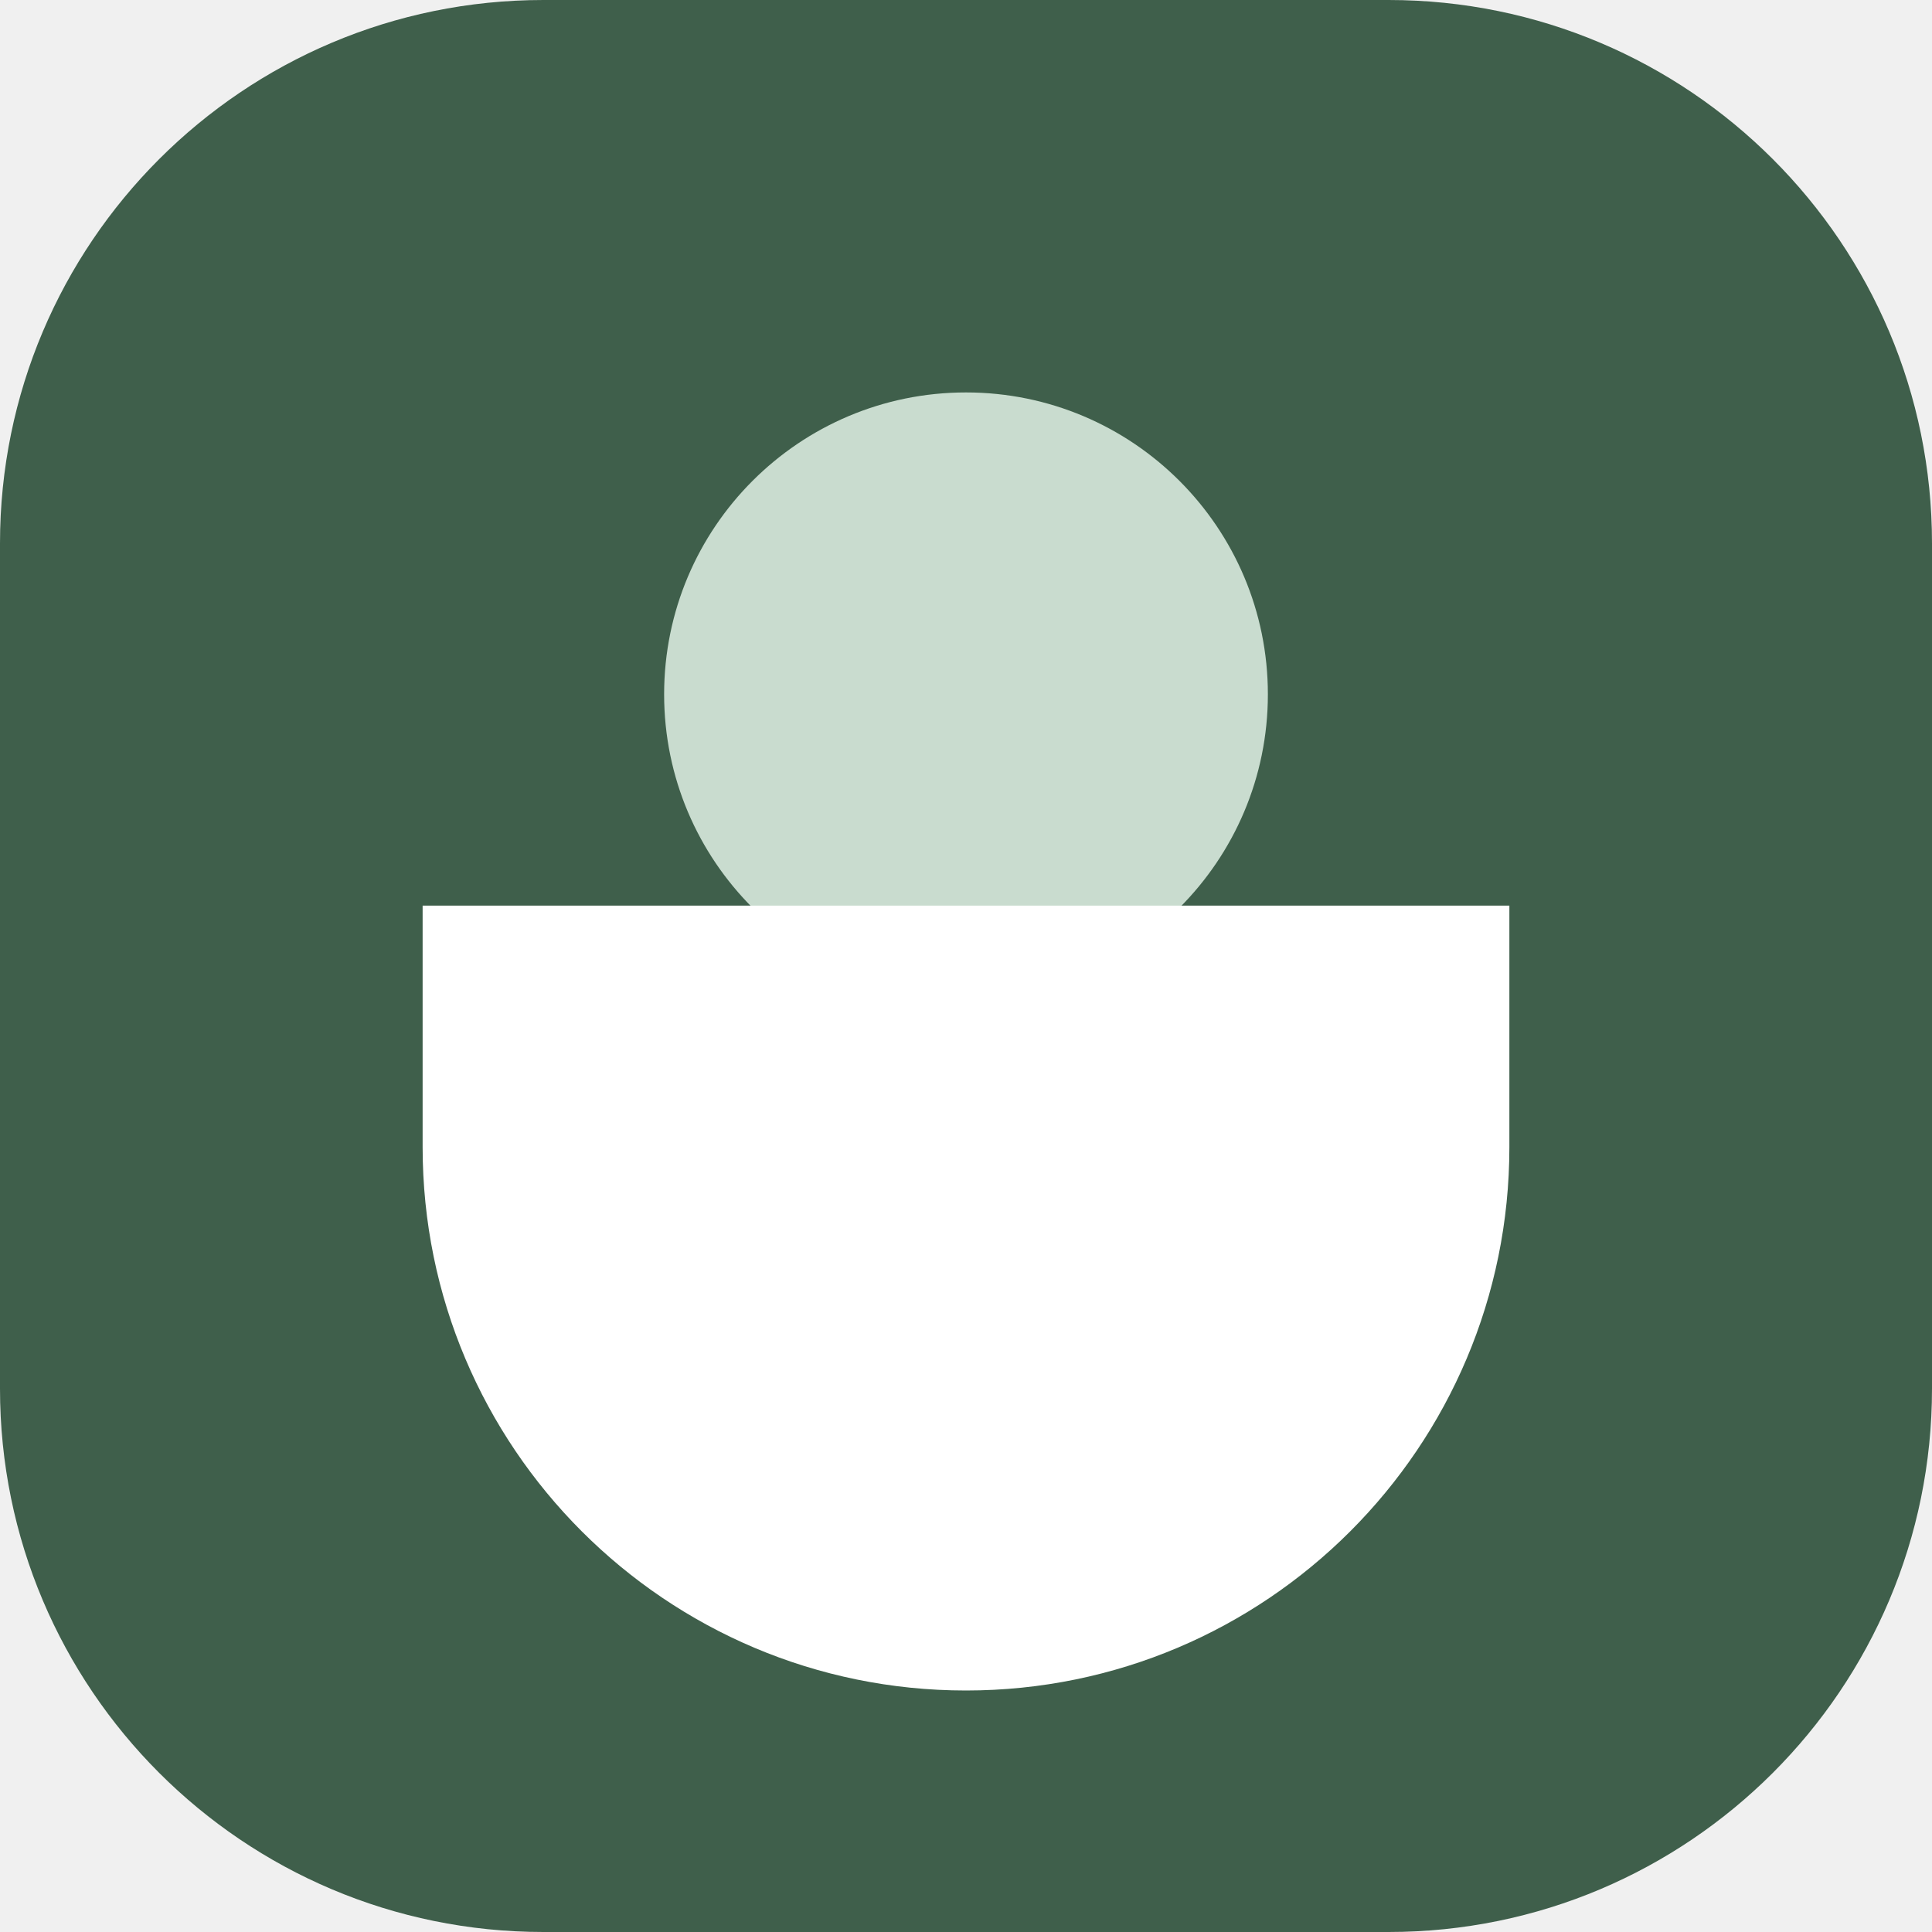
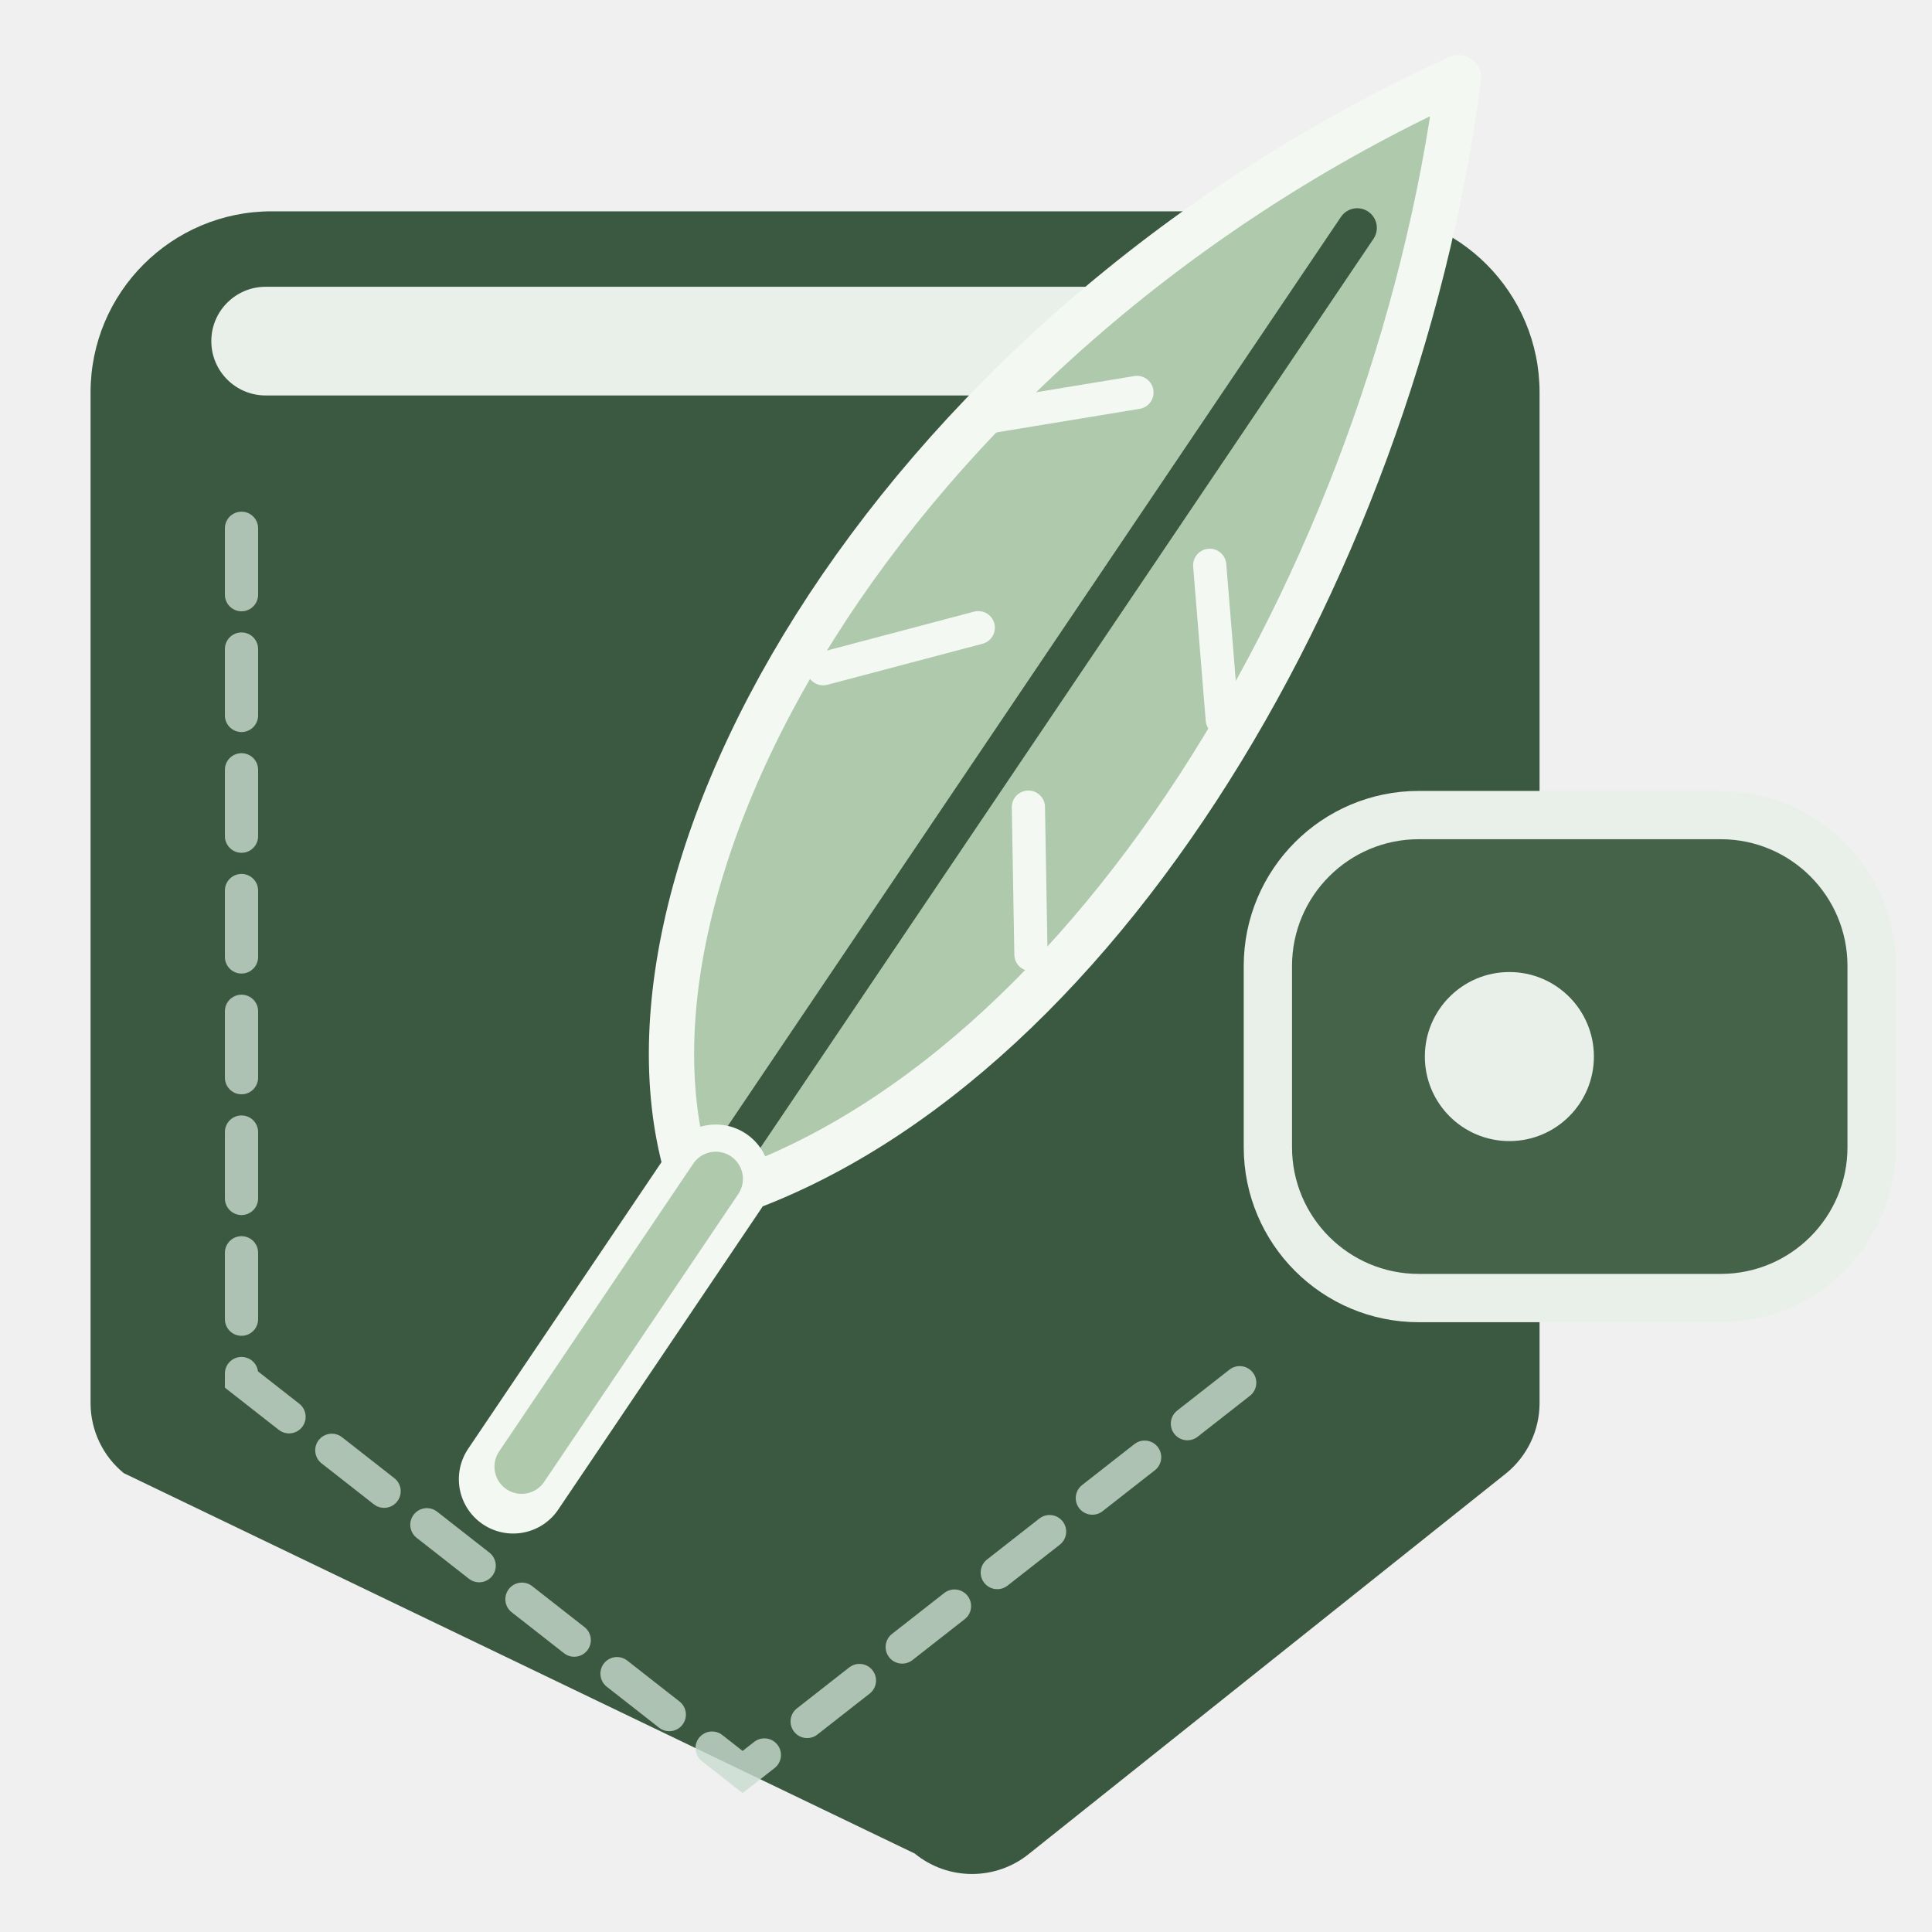
- <svg xmlns="http://www.w3.org/2000/svg" viewBox="0 0 32 32">
-   <rect width="32" height="32" rx="9" fill="#3f5f4b" />
-   <circle cx="16" cy="11.5" r="5" fill="#c9dccf" />
-   <path d="M7 15h18v4a9 9 0 0 1-18 0z" fill="#ffffff" />
+ <svg xmlns="http://www.w3.org/2000/svg" viewBox="0 0 64 64">
+   <path d="M3 13a6 6 0 0 1 6-6h36a6 6 0 0 1 6 6v33.5a3 3 0 0 1-1.1 2.3l-15.8 12.6a3 3 0 0 1-3.8 0L4.1 48.8A3 3 0 0 1 3 46.5z" fill="#3b5941" />
+   <rect x="7" y="9.5" width="38" height="3.6" rx="1.8" fill="#e9f0e9" />
+   <path d="M8 17.5v28.2l16.6 13 16.6-13" fill="none" stroke="#c9dccf" stroke-width="1.1" stroke-dasharray="2.2 1.8" stroke-linecap="round" opacity="0.8" />
+   <rect x="42" y="27" width="20" height="16" rx="5" fill="#456349" stroke="#e9f0e9" stroke-width="1.6" />
+   <circle cx="50" cy="35" r="2.8" fill="#e9f0e9" />
+   <g transform="translate(17 49) rotate(-56)">
+     <path d="M11 0C17-9 38-11 56 0C41 7.5 21 8.5 11 0z" fill="#afc9ac" stroke="#f4f8f3" stroke-width="1.5" stroke-linejoin="round" />
+     <path d="M0 0H50" stroke="#3b5941" stroke-width="1.3" stroke-linecap="round" />
+     <path d="M28-6.5l4 3.5M38-6.6l3.4 3.6M24 4.5l4-2.8M34 5.4l4-3.2" stroke="#f4f8f3" stroke-width="1.1" stroke-linecap="round" />
+     <path d="M0 0H12" stroke="#f4f8f3" stroke-width="3.6" stroke-linecap="round" />
+     <path d="M0.5 0H12" stroke="#afc9ac" stroke-width="1.8" stroke-linecap="round" />
+   </g>
</svg>
